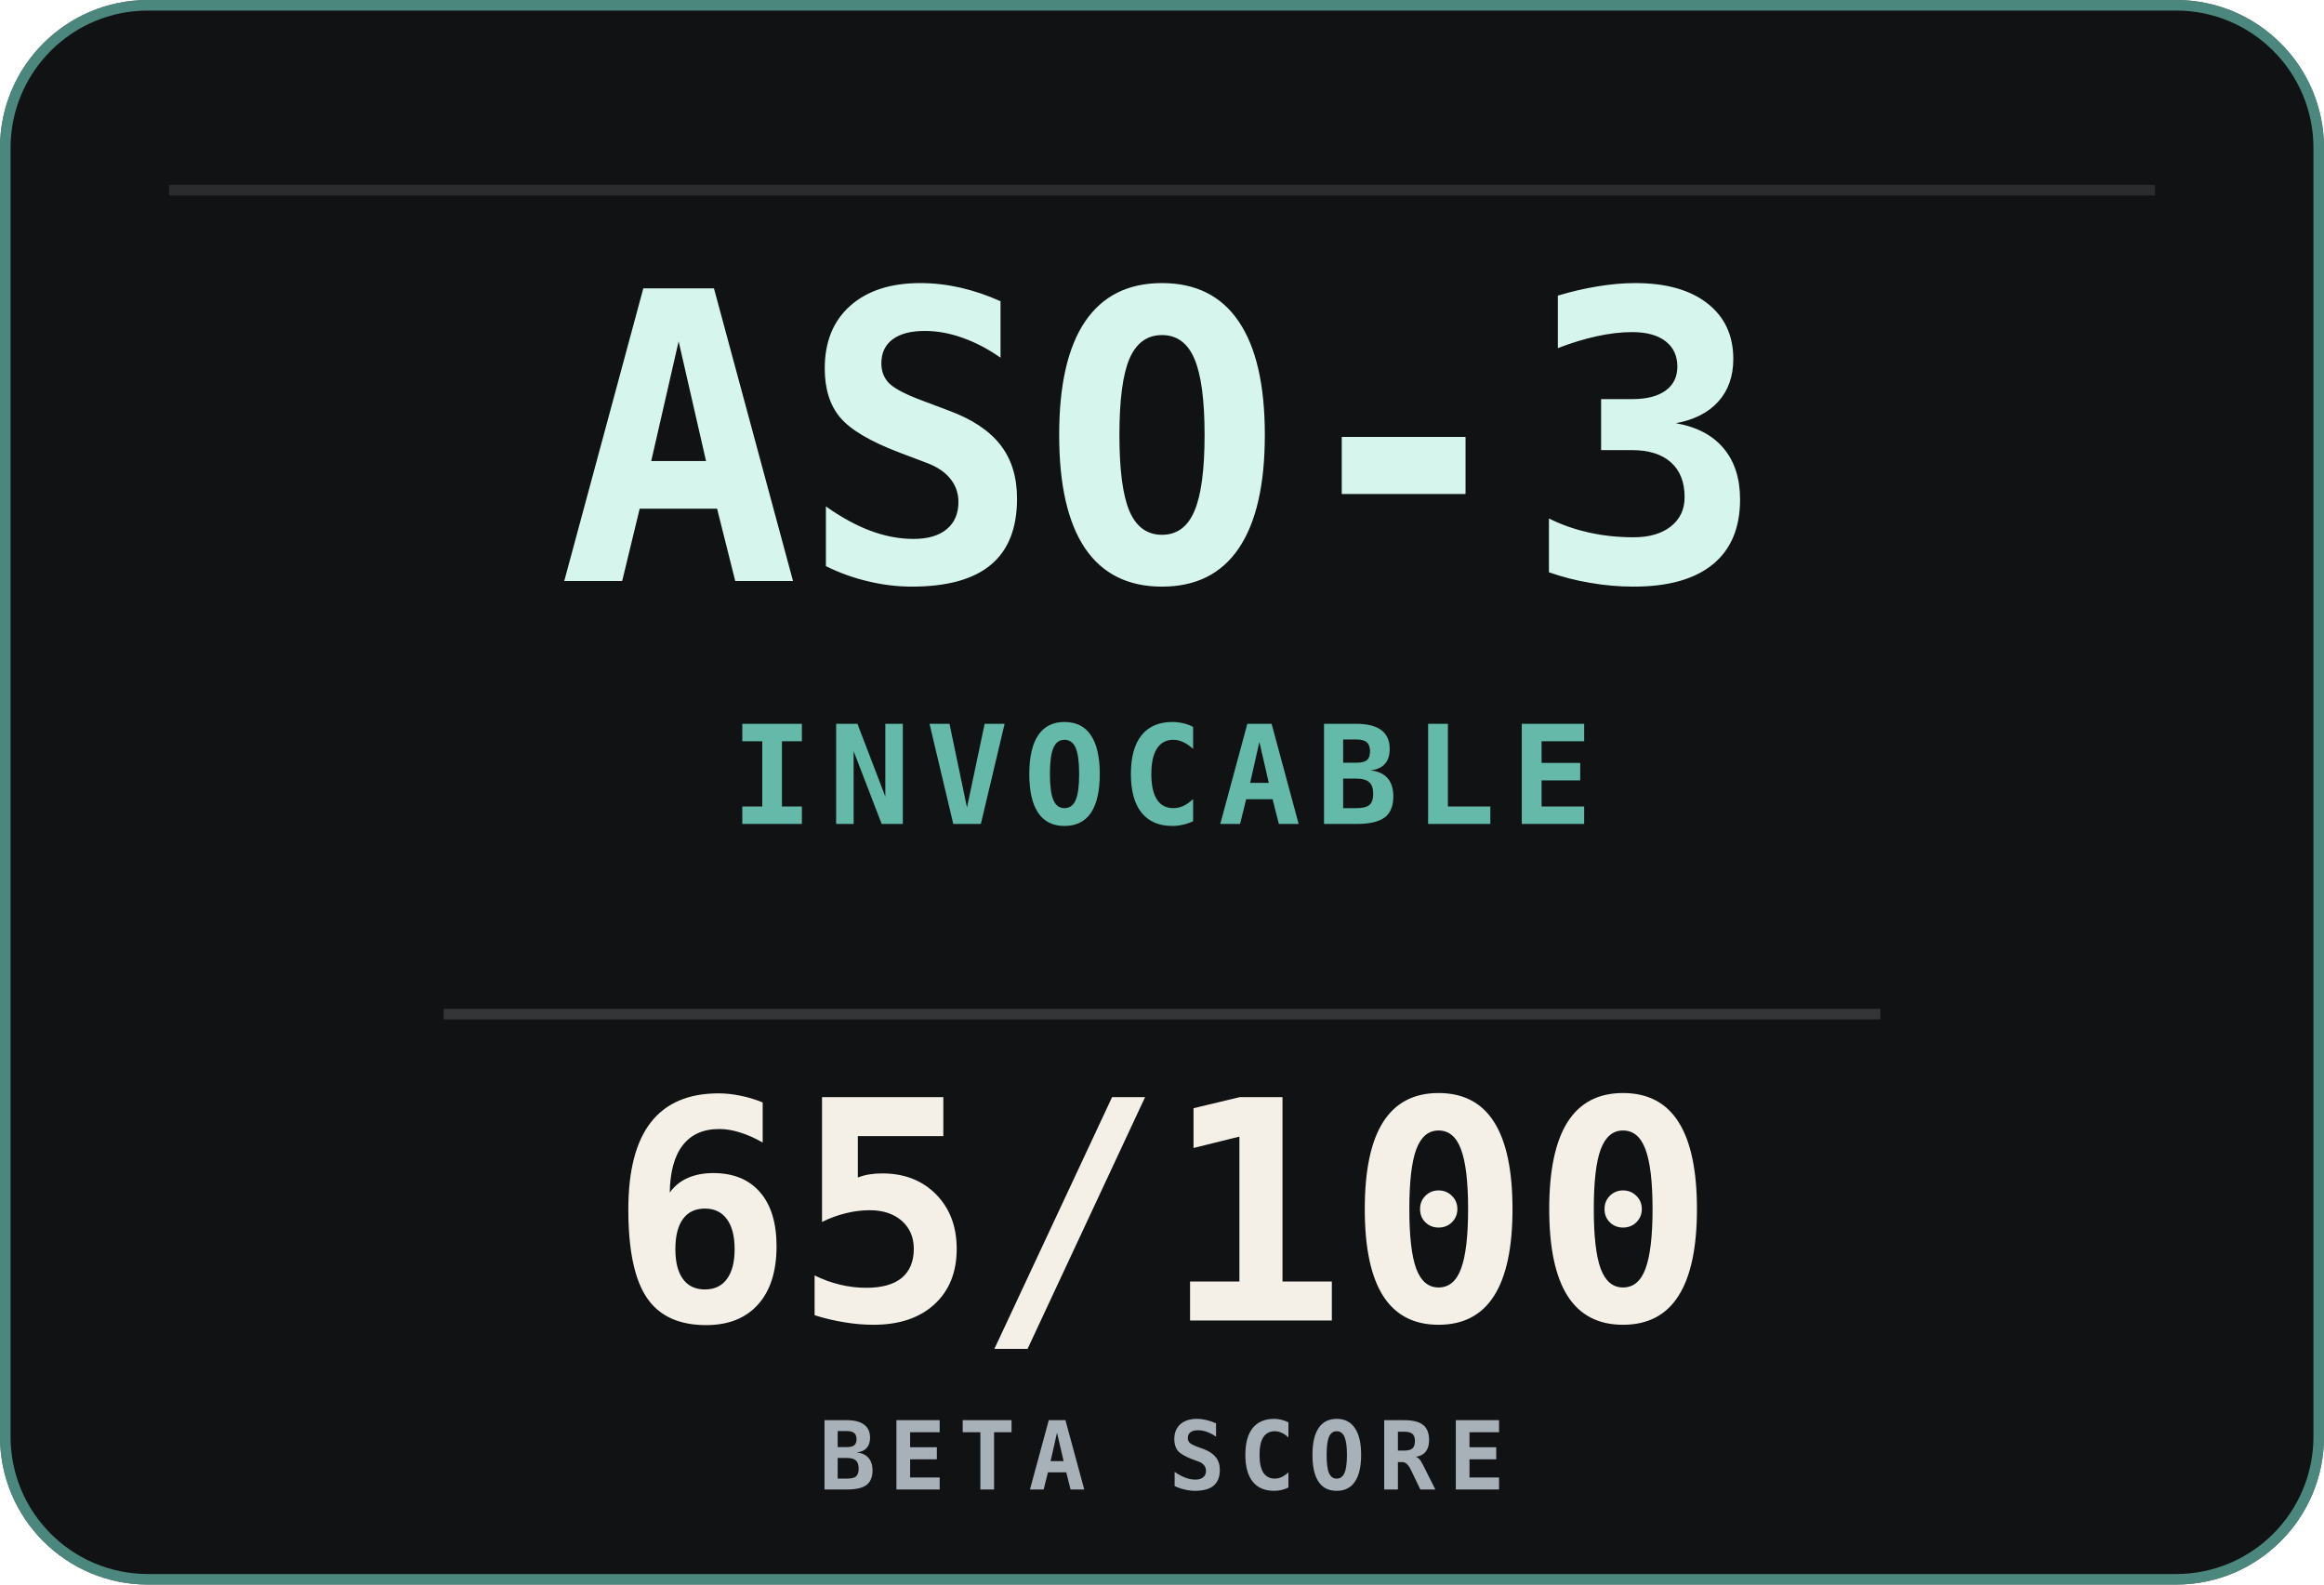
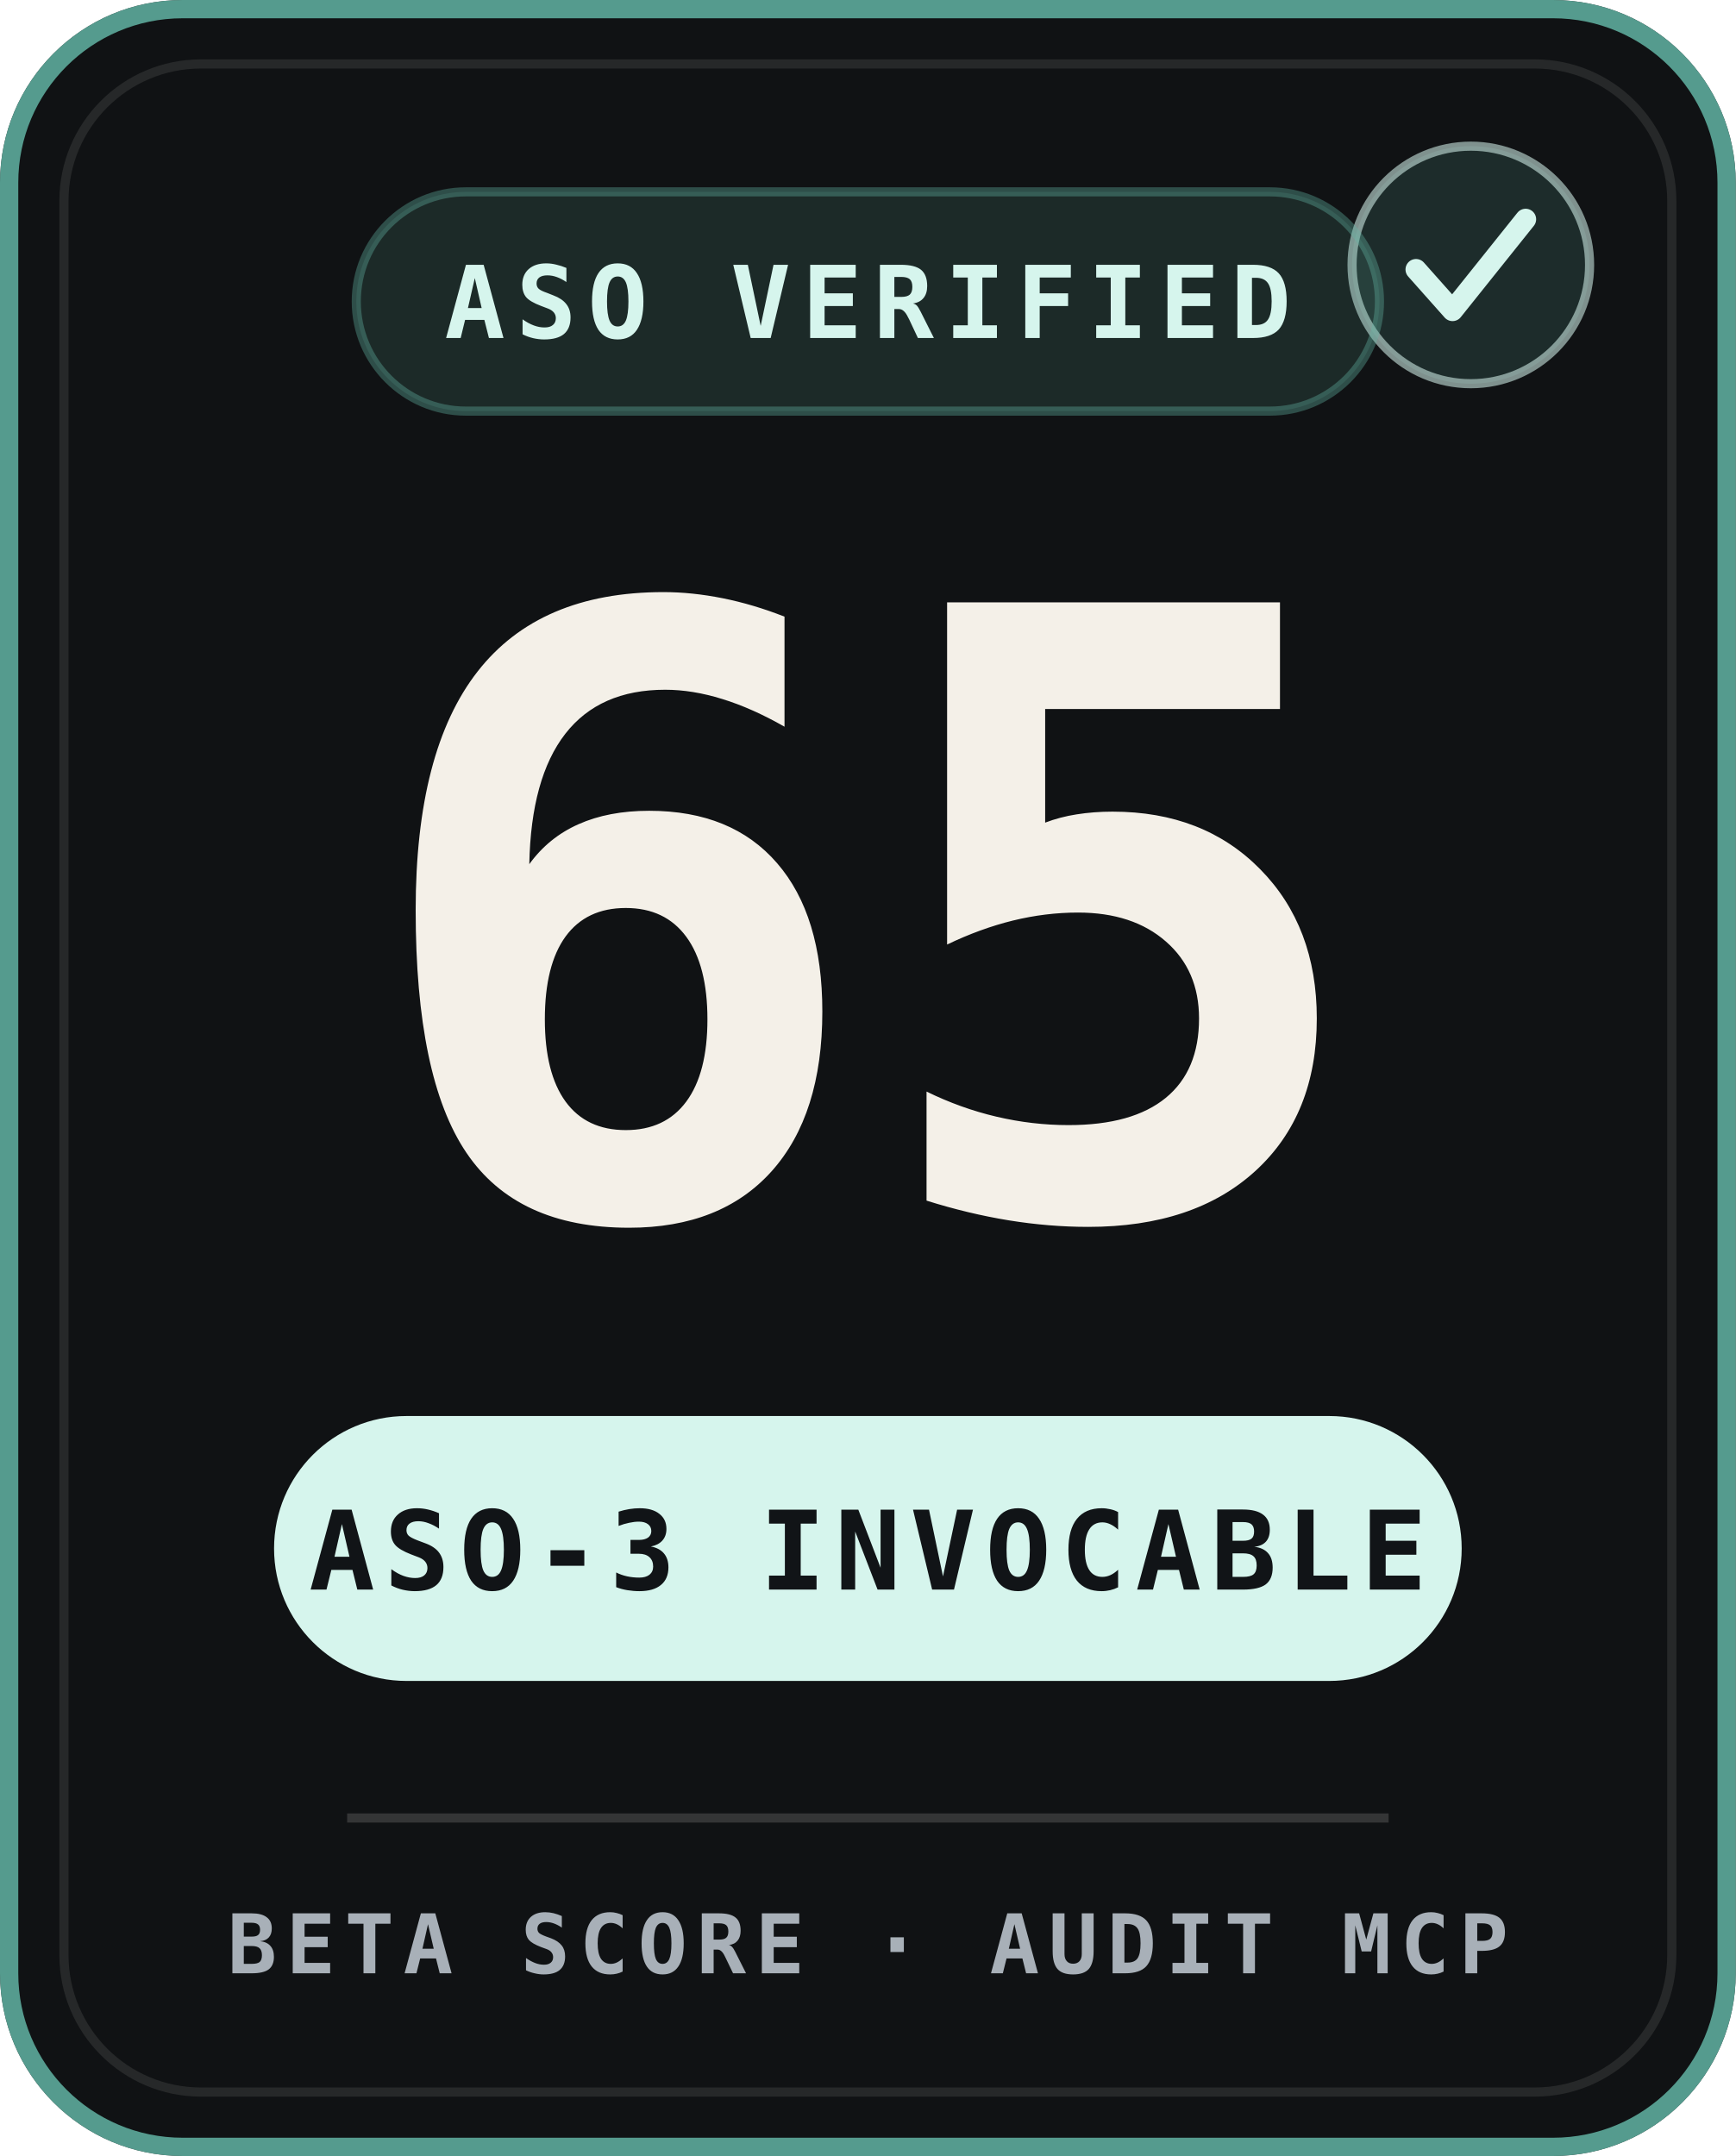
- <svg xmlns="http://www.w3.org/2000/svg" width="220" height="150" viewBox="0 0 220 150" role="img" aria-labelledby="title desc">
-   <rect width="220" height="150" rx="14" fill="#101214" />
-   <rect x="0.5" y="0.5" width="219" height="149" rx="13.5" fill="none" stroke="#64b9a8" stroke-opacity="0.7" />
-   <path d="M16 18h188" stroke="#f4f0e8" stroke-opacity="0.12" />
-   <text x="110" y="55" text-anchor="middle" font-family="ui-monospace, SFMono-Regular, Menlo, Consolas, monospace" font-size="38" font-weight="800" fill="#d6f5ed">ASO-3</text>
-   <text x="110" y="78" text-anchor="middle" font-family="ui-monospace, SFMono-Regular, Menlo, Consolas, monospace" font-size="13" font-weight="800" letter-spacing="1.4" fill="#64b9a8">INVOCABLE</text>
-   <path d="M42 96h136" stroke="#f4f0e8" stroke-opacity="0.16" />
-   <text x="110" y="125" text-anchor="middle" font-family="ui-monospace, SFMono-Regular, Menlo, Consolas, monospace" font-size="29" font-weight="800" fill="#f4f0e8">65/100</text>
-   <text x="110" y="141" text-anchor="middle" font-family="ui-monospace, SFMono-Regular, Menlo, Consolas, monospace" font-size="9" font-weight="700" letter-spacing="1.2" fill="#a8b0b8">BETA SCORE</text>
+ <svg xmlns="http://www.w3.org/2000/svg" width="190" height="236" viewBox="0 0 190 236" role="img" aria-labelledby="title desc">
+   <rect width="190" height="236" rx="20" fill="#101214" />
+   <rect x="1" y="1" width="188" height="234" rx="19" fill="none" stroke="#64b9a8" stroke-opacity="0.82" stroke-width="2" />
+   <rect x="7" y="7" width="176" height="222" rx="15" fill="none" stroke="#f4f0e8" stroke-opacity="0.1" />
+   <circle cx="161" cy="29" r="13" fill="#64b9a8" fill-opacity="0.16" stroke="#d6f5ed" stroke-opacity="0.56" />
+   <path d="M155 29.5l4 4.5 8-10" fill="none" stroke="#d6f5ed" stroke-width="2.3" stroke-linecap="round" stroke-linejoin="round" />
+   <rect x="39" y="21" width="112" height="24" rx="12" fill="#64b9a8" fill-opacity="0.14" stroke="#64b9a8" stroke-opacity="0.36" />
+   <text x="95" y="37" text-anchor="middle" font-family="ui-monospace, SFMono-Regular, Menlo, Consolas, monospace" font-size="11" font-weight="850" letter-spacing="1.2" fill="#d6f5ed">ASO VERIFIED</text>
+   <text x="95" y="133" text-anchor="middle" font-family="ui-monospace, SFMono-Regular, Menlo, Consolas, monospace" font-size="92" font-weight="900" fill="#f4f0e8">65</text>
+   <rect x="30" y="155" width="130" height="29" rx="14.5" fill="#d6f5ed" />
+   <text x="95" y="174" text-anchor="middle" font-family="ui-monospace, SFMono-Regular, Menlo, Consolas, monospace" font-size="12" font-weight="850" letter-spacing="1" fill="#111417">ASO-3 INVOCABLE</text>
+   <path d="M38 199h114" stroke="#f4f0e8" stroke-opacity="0.16" />
+   <text x="95" y="216" text-anchor="middle" font-family="ui-monospace, SFMono-Regular, Menlo, Consolas, monospace" font-size="9" font-weight="760" letter-spacing="1" fill="#a8b0b8">BETA SCORE · AUDIT MCP</text>
</svg>
